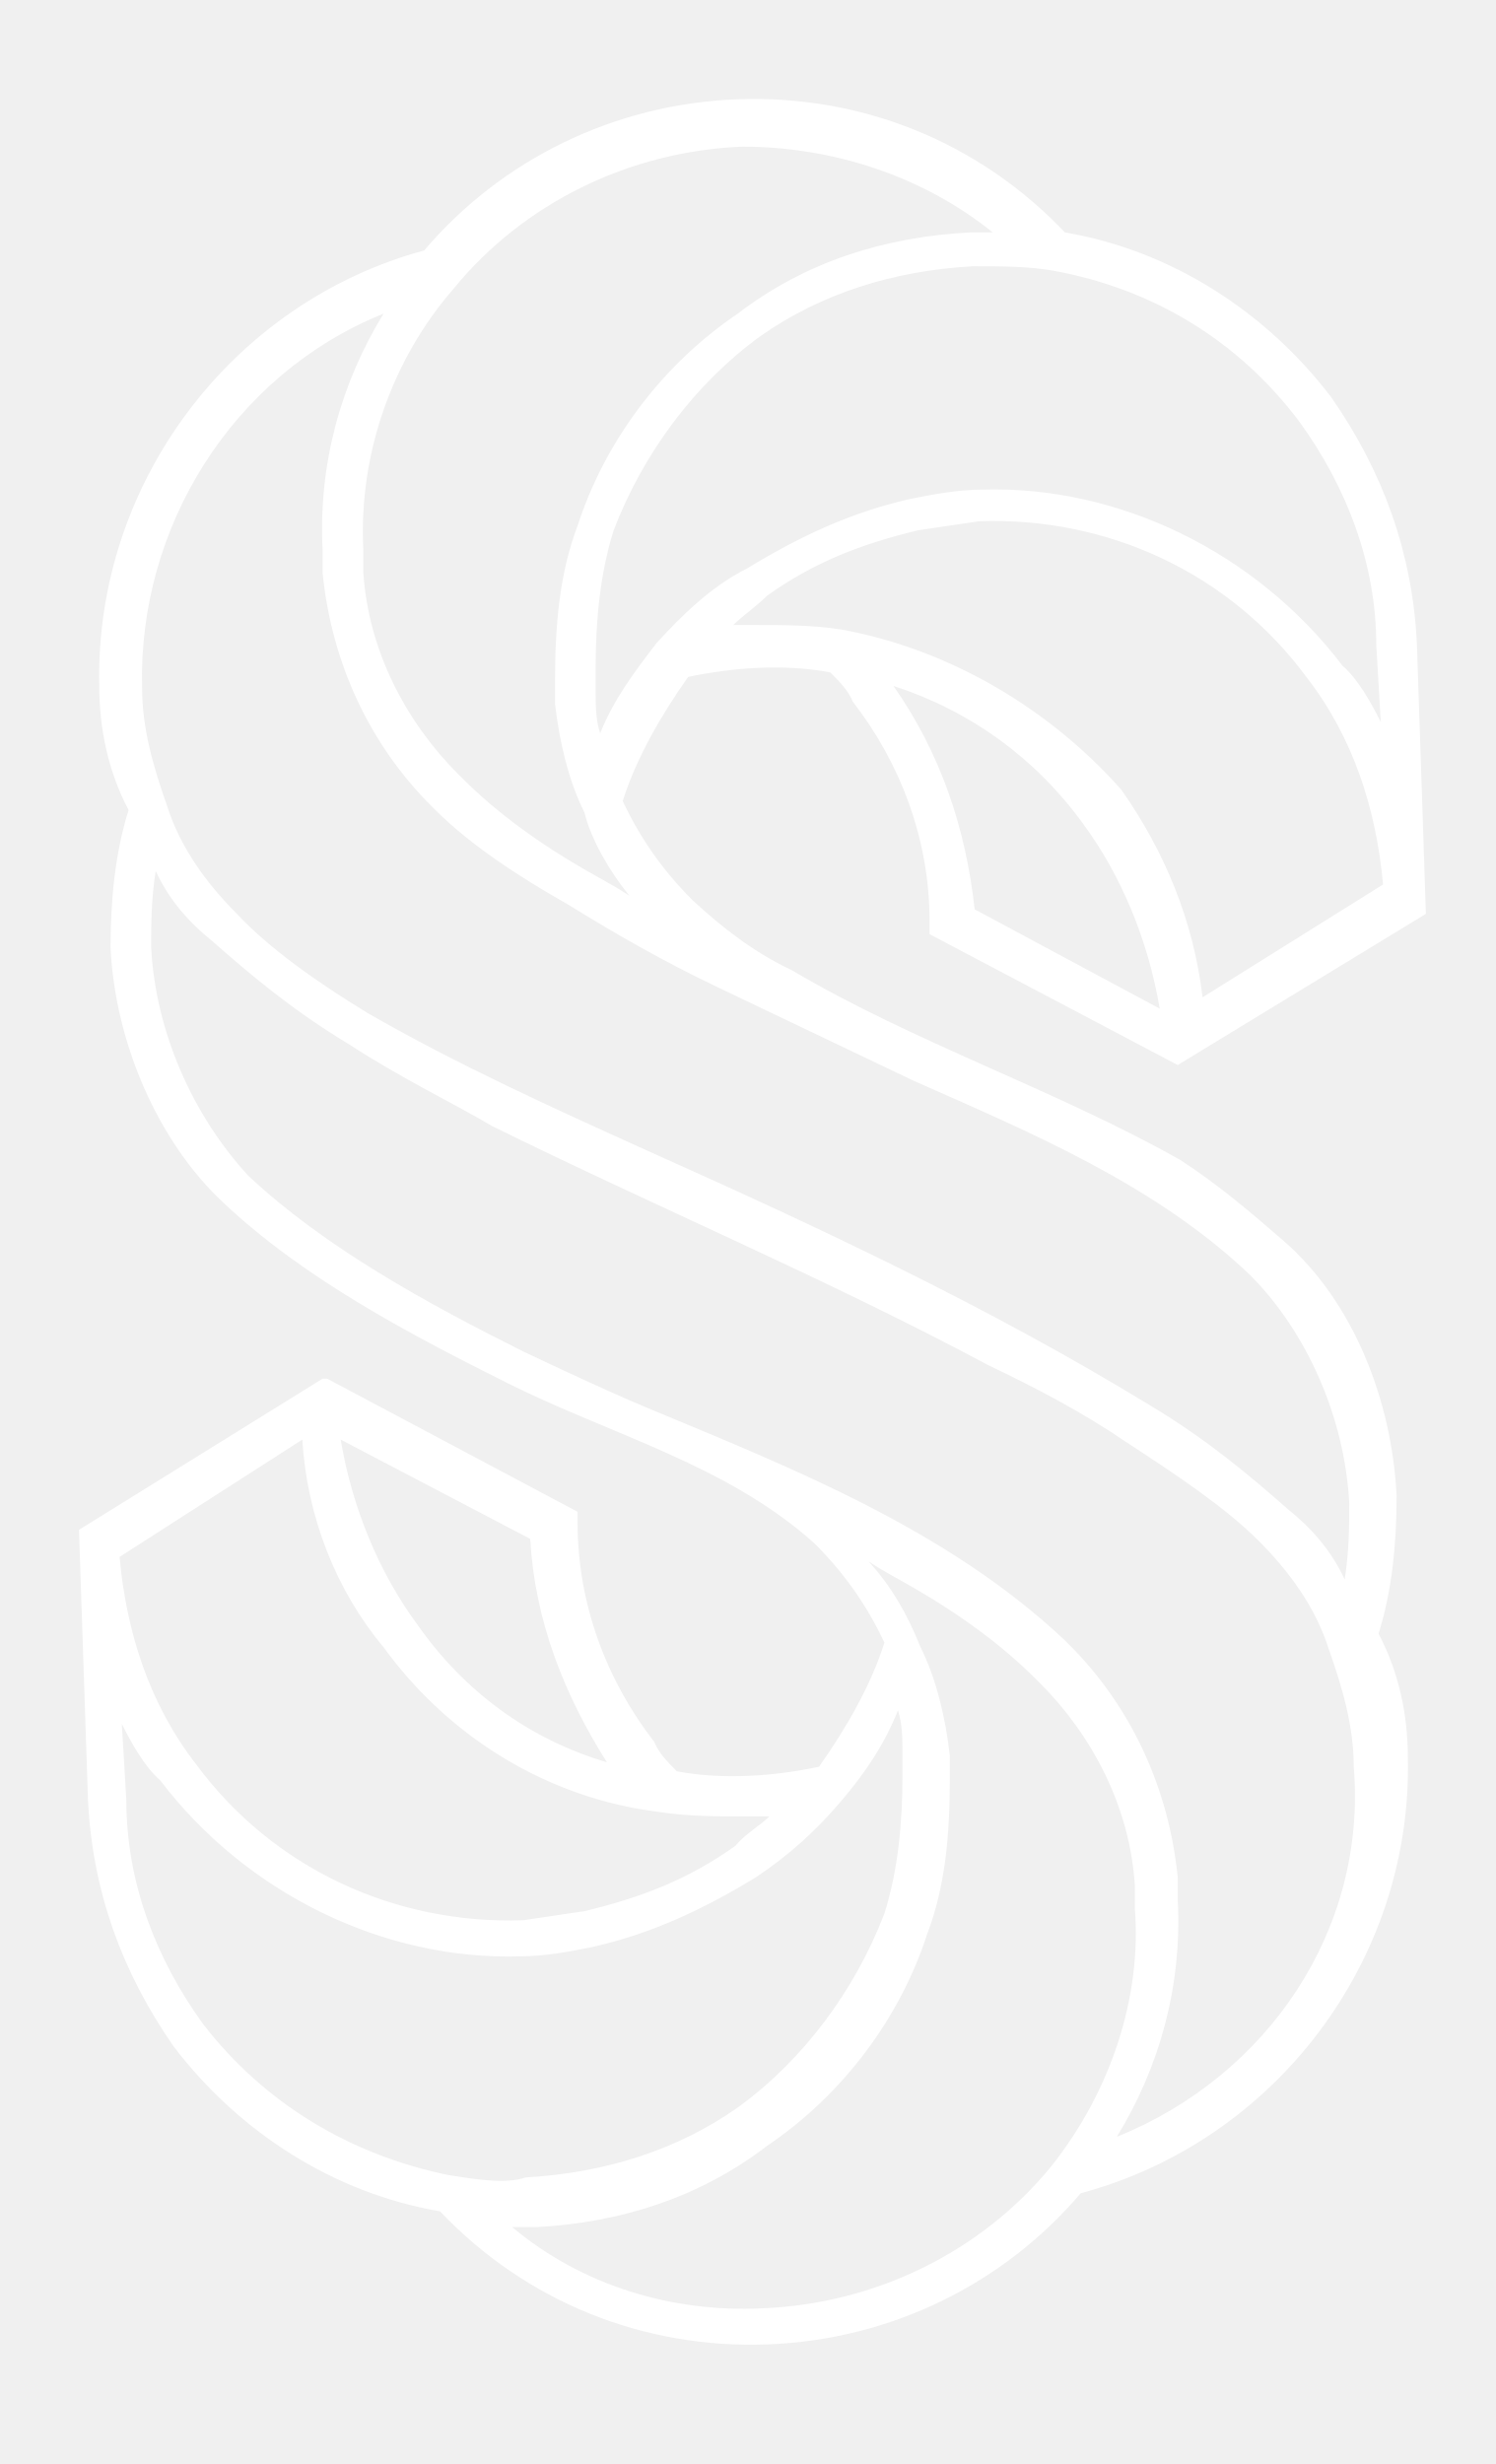
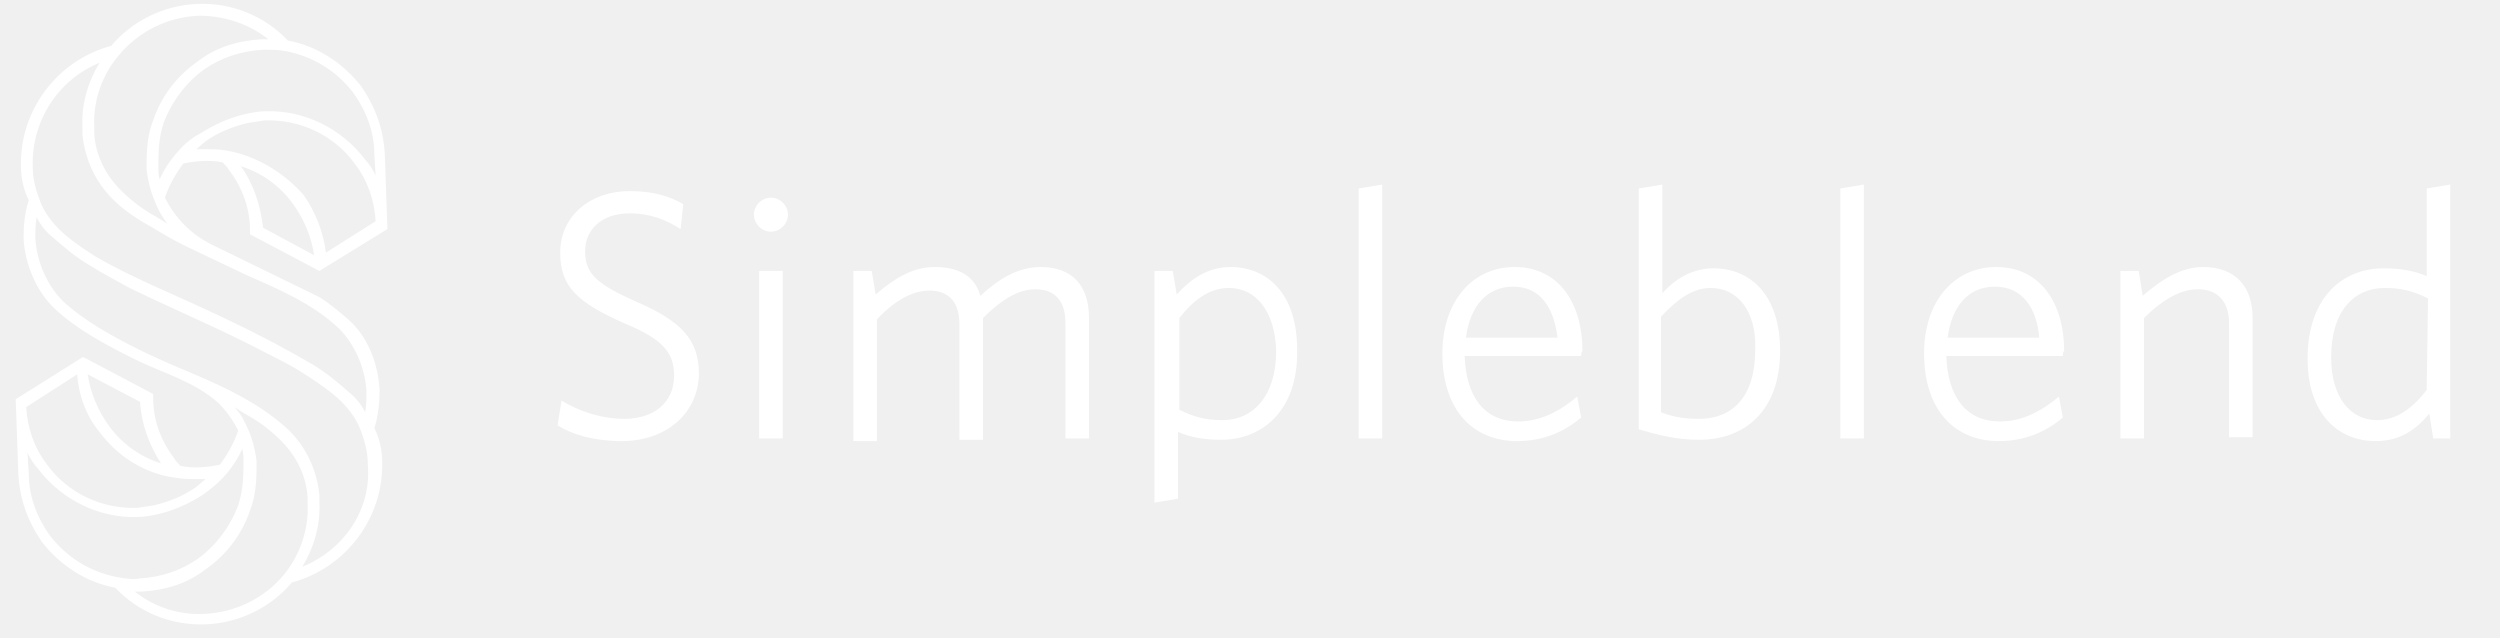
- <svg xmlns="http://www.w3.org/2000/svg" width="66.3" height="109.2" viewBox="0 -60.5 66.3 109.2" enable-background="new 0 -60.5 66.3 109.2">
-   <path fill="#fff" d="M52.2-13.3l11-6.7-.4-12c-.2-4-1.5-7.6-3.8-10.9-2.9-3.8-7.1-6.5-11.8-7.3-3.8-4-9-6.1-14.5-5.9-5.5.2-10.5 2.7-13.9 6.7-8.5 2.3-14.6 10.3-14.4 19.3 0 1.9.4 3.8 1.3 5.5-.6 1.9-.8 4-.8 6.1.2 4.2 2.1 8.6 5 11.3 3.6 3.4 8.4 5.9 12.6 8 4.6 2.3 9.7 3.6 13.6 7.1 1.3 1.3 2.3 2.7 3.1 4.4-.6 1.9-1.7 3.8-2.9 5.5-1.9.4-4.2.6-6.3.2-.4-.4-.8-.8-1-1.3-2.1-2.7-3.4-6.1-3.4-9.7v-.5l-11.1-5.9h-.2l-10.8 6.7.4 12c.2 4 1.5 7.6 3.8 10.9 2.9 3.8 7.1 6.5 11.8 7.3 3.8 4 9 6.1 14.5 5.9 5.5-.2 10.5-2.7 13.9-6.7 8.6-2.3 14.7-10.3 14.5-19.3 0-1.9-.4-3.8-1.3-5.5.6-1.9.8-4 .8-6.1-.2-4.2-1.9-8.6-5-11.3-1.5-1.3-2.9-2.5-4.6-3.6-5.5-3.1-11.8-5.2-17.2-8.4-1.7-.8-3.1-1.9-4.4-3.1-1.3-1.3-2.3-2.7-3.1-4.4.6-1.9 1.7-3.8 2.9-5.5 1.9-.4 4.2-.6 6.3-.2.4.4.8.8 1 1.3 2.1 2.7 3.4 6.1 3.4 9.7v.6l11 5.8zm-28.7 21c.2 3.6 1.5 6.9 3.4 9.9-3.4-1-6.3-3.1-8.4-6.1-1.7-2.3-2.9-5.2-3.4-8.2l8.4 4.4zm-10.1-4.4c.2 3.4 1.5 6.7 3.6 9.2 2.9 4 7.3 6.7 12.2 7.3 1.3.2 2.5.2 3.8.2h1.1c-.4.4-1.1.8-1.5 1.3-2.1 1.5-4.2 2.3-6.7 2.9l-2.7.4c-5.7.2-11.1-2.3-14.5-6.9-2.1-2.7-3.1-5.9-3.4-9.2l8.1-5.2zm6.5 32.6c-4.4-.9-8.2-3.2-10.9-6.7-2.1-2.9-3.4-6.3-3.4-9.9l-.2-3.4c.4.8 1 1.9 1.7 2.5 3.8 5 9.9 8 16 7.8 1 0 2.1-.2 3.1-.4 2.7-.6 5-1.7 7.3-3.1 1.5-1 2.7-2.1 3.8-3.4 1.1-1.3 1.9-2.5 2.5-4 .2.6.2 1.3.2 1.9v1c0 2.1-.2 4.2-.8 6.1-1.3 3.4-3.6 6.5-6.5 8.6-2.7 1.9-5.9 2.9-9.4 3.1-.9.3-2.1.1-3.4-.1zm26.7-.4c-3.1 3.8-7.8 6.1-12.8 6.3-4 .2-8-1-11.1-3.6h1.1c3.7-.2 7.2-1.3 10.2-3.6 3.4-2.3 5.9-5.7 7.1-9.4.8-2.1 1-4.4 1-6.9v-1c-.2-1.7-.6-3.4-1.3-4.8-.6-1.5-1.3-2.7-2.3-3.8.6.4 1 .6 1.7 1 2.3 1.3 4.2 2.7 5.7 4.2l.2.2c2.3 2.3 4 5.5 4.2 9v1c.3 3.8-1 8-3.7 11.4zm2.9-1.3c1.9-3.1 2.9-6.7 2.7-10.5v-1c-.4-4-2.1-7.6-4.8-10.3l-.2-.2c-5.2-4.9-12-7.6-18.5-10.3-1.9-.8-3.8-1.7-5.5-2.5-4.2-2.1-8.8-4.6-12.2-7.8-2.4-2.6-4.1-6.3-4.3-10.1 0-1.1 0-2.1.2-3.4.6 1.3 1.5 2.3 2.5 3.1 1.7 1.5 3.6 3.1 6.1 4.6 2.3 1.5 4.8 2.7 6.3 3.6 7.3 3.6 14.9 6.8 22 10.6 2.1 1 4.2 2.1 6.1 3.4 2.3 1.5 4.4 2.9 5.9 4.4 1.3 1.3 2.5 2.9 3.1 4.8.6 1.7 1.1 3.4 1.1 5.2.6 7.2-3.8 13.7-10.5 16.4zm-17.8-51l8.8 4.2c5.2 2.3 10.7 4.6 14.9 8.6 2.5 2.5 4.2 6.3 4.4 10.1 0 1.1 0 2.1-.2 3.4-.6-1.3-1.5-2.3-2.5-3.1-1.7-1.5-3.6-3.1-6.1-4.6-7.2-4.4-14.7-7.9-22.3-11.3-4.2-1.9-8.4-3.8-12.4-6.1-2.3-1.4-4.4-2.9-5.8-4.4-1.3-1.3-2.5-2.9-3.1-4.8-.6-1.7-1.1-3.4-1.1-5.2-.2-7.1 4-13.9 10.7-16.6-1.9 3.1-2.9 6.7-2.7 10.5v1c.4 4 2.1 7.6 4.8 10.3l.2.2c1.5 1.5 3.6 2.9 5.9 4.2 2.1 1.3 4.2 2.5 6.5 3.6zm-3.8-4c-.6-.4-1-.6-1.7-1-2.3-1.3-4.2-2.7-5.7-4.2l-.2-.2c-2.3-2.3-4-5.5-4.2-9v-1c-.2-4.2 1.3-8.4 4-11.5 3.1-3.8 7.8-6.1 12.8-6.3 4 0 8 1.3 11.1 3.8h-1c-3.8.2-7.3 1.3-10.3 3.6-3.4 2.3-5.9 5.7-7.1 9.4-.8 2.1-1 4.4-1 6.9v1c.2 1.7.6 3.4 1.3 4.8.3 1.2 1.1 2.6 2 3.7zm1.2-11.2c-1 1.3-1.9 2.5-2.5 4-.2-.6-.2-1.3-.2-1.9v-1c0-2.1.2-4.2.8-6.1 1.3-3.4 3.6-6.5 6.5-8.6 2.7-1.9 5.9-2.9 9.4-3.1 1.3 0 2.5 0 3.6.2 4.4.8 8.2 3.1 10.9 6.7 2.1 2.9 3.4 6.3 3.4 9.9l.2 3.4c-.4-.8-1-1.9-1.7-2.5-3.8-5-9.9-8-16-7.8-1 0-2.1.2-3.1.4-2.7.6-5 1.7-7.3 3.1-1.6.8-2.9 2.1-4 3.3zm8.2-.6c-1.3-.2-2.5-.2-3.8-.2h-1c.4-.4 1-.8 1.5-1.3 2.1-1.5 4.2-2.3 6.7-2.9l2.7-.4c5.7-.2 11.1 2.3 14.5 6.9 2.1 2.7 3.1 5.9 3.4 9.2l-8 5c-.4-3.4-1.7-6.5-3.6-9.2-3.1-3.5-7.5-6.2-12.4-7.1zm2.3 2.5c3.4 1.1 6.3 3.2 8.4 6.1 1.7 2.3 2.9 5.2 3.4 8.2l-8.2-4.4c-.4-3.6-1.5-6.9-3.6-9.9z" />
+ <svg xmlns="http://www.w3.org/2000/svg" width="191" height="48.7" viewBox="0 0 191 48.7">
+   <path fill="#fff" d="M24.4 20.7l5.2-3.2-.2-5.7c-.1-1.9-.7-3.6-1.8-5.2-1.4-1.8-3.4-3.1-5.6-3.5-1.8-1.9-4.3-2.9-6.9-2.8-2.6.1-5 1.3-6.6 3.2-4.1 1.1-7 4.9-6.9 9.2 0 .9.2 1.8.6 2.6-.3.9-.4 1.9-.4 2.9.1 2 1 4.1 2.4 5.4 1.7 1.6 4 2.8 6 3.8 2.2 1.1 4.6 1.7 6.5 3.4.6.6 1.1 1.3 1.5 2.1-.3.9-.8 1.8-1.4 2.6-.9.2-2 .3-3 .1-.2-.2-.4-.4-.5-.6-1-1.3-1.6-2.9-1.6-4.6v-.3l-5.3-2.8h-.1l-5.1 3.2.2 5.7c.1 1.9.7 3.6 1.8 5.2 1.4 1.8 3.4 3.1 5.6 3.5 1.8 1.9 4.3 2.9 6.9 2.8 2.6-.1 5-1.3 6.6-3.2 4.1-1.1 7-4.9 6.9-9.2 0-.9-.2-1.8-.6-2.6.3-.9.4-1.9.4-2.9-.1-2-.9-4.1-2.4-5.4-.7-.6-1.4-1.2-2.2-1.7l-8.2-4c-.8-.4-1.5-.9-2.1-1.5-.6-.6-1.1-1.3-1.5-2.1.3-.9.8-1.8 1.4-2.6.9-.2 2-.3 3-.1.2.2.4.4.5.6 1 1.3 1.6 2.9 1.6 4.6v.3l5.3 2.8zm-13.7 10c.1 1.7.7 3.3 1.6 4.7-1.6-.5-3-1.5-4-2.9-.8-1.1-1.4-2.5-1.6-3.9l4 2.1zm-4.8-2.1c.1 1.6.7 3.2 1.7 4.4 1.4 1.9 3.5 3.2 5.8 3.5.6.1 1.2.1 1.8.1h.5l-.7.6c-1 .7-2 1.1-3.2 1.4l-1.3.2c-2.7.1-5.3-1.1-6.9-3.3-1-1.3-1.5-2.8-1.6-4.4l3.9-2.5zm3.1 15.5c-2.1-.4-3.9-1.5-5.2-3.2-1-1.4-1.6-3-1.6-4.7l-.1-1.6c.2.4.5.9.8 1.2 1.8 2.4 4.7 3.8 7.6 3.7.5 0 1-.1 1.5-.2 1.3-.3 2.4-.8 3.5-1.5.7-.5 1.3-1 1.8-1.6s.9-1.2 1.2-1.9c.1.3.1.6.1.9v.5c0 1-.1 2-.4 2.9-.6 1.6-1.7 3.1-3.1 4.1-1.3.9-2.8 1.4-4.5 1.5-.4.1-1 0-1.6-.1zm12.7-.2c-1.5 1.8-3.7 2.9-6.1 3-1.9.1-3.8-.5-5.3-1.7h.5c1.8-.1 3.5-.6 4.9-1.7 1.6-1.1 2.8-2.7 3.4-4.5.4-1 .5-2.1.5-3.3v-.5c-.1-.8-.3-1.6-.6-2.3s-.6-1.3-1.1-1.8l.8.5c1.1.6 2 1.3 2.7 2l.1.1c1.1 1.1 1.9 2.6 2 4.3v.5c.1 1.8-.5 3.8-1.8 5.4zm1.4-.6c.9-1.5 1.4-3.2 1.3-5v-.5c-.2-1.9-1-3.6-2.3-4.9l-.1-.1c-2.5-2.3-5.7-3.6-8.8-4.9-.9-.4-1.8-.8-2.6-1.2-2-1-4.2-2.2-5.8-3.7-1.2-1.2-2-3-2.1-4.8 0-.5 0-1 .1-1.6.3.6.7 1.1 1.2 1.5.8.7 1.7 1.5 2.9 2.2 1.1.7 2.3 1.3 3 1.7 3.5 1.7 7.1 3.2 10.5 5 1 .5 2 1 2.9 1.6 1.1.7 2.1 1.4 2.8 2.1.6.6 1.2 1.4 1.5 2.3.3.8.5 1.6.5 2.5.3 3.4-1.8 6.5-5 7.8zm-8.5-24.3l4.2 2c2.5 1.1 5.1 2.2 7.1 4.1 1.2 1.2 2 3 2.1 4.8 0 .5 0 1-.1 1.6-.3-.6-.7-1.1-1.2-1.5-.8-.7-1.7-1.5-2.9-2.2-3.4-2-7-3.7-10.6-5.3-2-.9-4-1.8-5.9-2.9-1.1-.7-2.1-1.4-2.8-2.1-.6-.6-1.2-1.4-1.5-2.3-.3-.8-.5-1.6-.5-2.5-.1-3.4 1.9-6.6 5.1-7.9-.9 1.5-1.4 3.2-1.3 5v.5c.2 1.9 1 3.6 2.3 4.9l.1.1c.7.7 1.7 1.4 2.8 2 1 .6 2 1.2 3.1 1.7zm-1.8-1.9l-.8-.5c-1.1-.6-2-1.3-2.7-2l-.1-.1c-1.1-1.1-1.9-2.6-2-4.3v-.5c-.1-2 .6-4 1.9-5.5 1.5-1.8 3.7-2.9 6.1-3 1.9 0 3.8.6 5.3 1.8h-.5c-1.8.1-3.5.6-4.9 1.7-1.6 1.1-2.8 2.7-3.4 4.5-.4 1-.5 2.1-.5 3.3v.5c.1.8.3 1.6.6 2.3.2.6.6 1.3 1 1.8zm.6-5.3c-.5.6-.9 1.2-1.2 1.9-.1-.3-.1-.6-.1-.9v-.5c0-1 .1-2 .4-2.9.6-1.6 1.7-3.1 3.1-4.1 1.3-.9 2.8-1.4 4.5-1.5.6 0 1.2 0 1.7.1 2.1.4 3.9 1.5 5.2 3.2 1 1.4 1.6 3 1.6 4.7l.1 1.6c-.2-.4-.5-.9-.8-1.2-1.8-2.4-4.7-3.8-7.6-3.7-.5 0-1 .1-1.5.2-1.3.3-2.4.8-3.5 1.5-.8.4-1.4 1-1.9 1.6zm3.9-.3c-.6-.1-1.2-.1-1.8-.1h-.5l.7-.6c1-.7 2-1.1 3.2-1.4l1.3-.2c2.7-.1 5.3 1.1 6.9 3.3 1 1.3 1.5 2.8 1.6 4.4l-3.8 2.4c-.2-1.6-.8-3.1-1.7-4.4-1.5-1.7-3.6-3-5.9-3.4zm1.1 1.2c1.6.5 3 1.5 4 2.9.8 1.1 1.4 2.5 1.6 3.9l-3.9-2.1c-.2-1.7-.7-3.3-1.7-4.7z" />
+   <path d="M47.5 33.7c-2.1 0-3.8-.5-4.9-1.2l.3-1.9c1.1.7 2.9 1.4 4.8 1.4 2.2 0 3.8-1.2 3.8-3.3 0-1.8-.9-2.8-3.8-4-3.6-1.6-4.9-2.8-4.9-5.4 0-2.8 2.3-4.7 5.3-4.7 1.8 0 3.1.4 4.1 1l-.2 1.9c-1.1-.7-2.3-1.2-3.9-1.2-2.2 0-3.4 1.3-3.4 2.9 0 1.7.9 2.5 3.8 3.8 3.5 1.5 4.9 2.9 4.9 5.6-.1 3.1-2.6 5.1-5.9 5.1zm11.4-16c-.7 0-1.3-.6-1.3-1.3 0-.7.6-1.3 1.3-1.3.7 0 1.3.6 1.3 1.3 0 .7-.6 1.3-1.3 1.3zm-.9 15.8v-12.8h1.8v12.8h-1.8zm23.4 0v-8.8c0-1.6-.7-2.6-2.3-2.6-1.3 0-2.6.8-4 2.2v9.3h-1.8v-8.8c0-1.6-.7-2.6-2.3-2.6-1.3 0-2.7.8-4 2.2v9.3h-1.8v-13h1.4l.3 1.8c1.4-1.2 2.8-2.1 4.5-2.1 2 0 3.1.8 3.5 2.2 1.4-1.3 2.9-2.2 4.6-2.2 2.5 0 3.7 1.5 3.7 3.9v9.2h-1.8zm11.9.1c-1.3 0-2.4-.2-3.3-.6v5.1l-1.8.3v-17.7h1.4l.3 1.8c1-1.1 2.3-2.1 4.1-2.1 2.8 0 5.1 2 5.1 6.3.1 4.7-2.7 6.9-5.8 6.9zm.6-11.6c-1.5 0-2.7.9-3.8 2.3v7c1 .5 1.9.8 3.3.8 2.3 0 4.1-1.8 4.1-5.3-.1-3.1-1.6-4.8-3.6-4.8zm9.9 11.5v-19.1l1.8-.3v19.4h-1.8zm17-6.3h-8.9c.1 3.1 1.5 5 4.1 5 1.7 0 3.2-.8 4.5-1.9l.3 1.6c-1.3 1.1-2.9 1.8-4.9 1.8-3.3 0-5.7-2.3-5.7-6.7 0-4.1 2.4-6.6 5.5-6.6 3.5 0 5.2 2.9 5.2 6.4-.1.1-.1.3-.1.4zm-5.2-5.3c-2 0-3.3 1.5-3.6 3.9h7c-.3-2.3-1.3-3.9-3.4-3.9zm14.2 11.7c-1.8 0-3.2-.4-4.6-.8v-18.4l1.8-.3v8.3c.9-1 2.2-1.9 3.9-1.9 2.8 0 5.1 2 5.1 6.3 0 4.6-2.7 6.8-6.2 6.8zm.9-11.6c-1.4 0-2.6.9-3.8 2.2v7.3c.8.3 1.6.5 2.9.5 2.5 0 4.3-1.6 4.3-5.3.1-3-1.4-4.7-3.4-4.7zm9.9 11.5v-19.1l1.8-.3v19.4h-1.8zm17-6.3h-8.9c.1 3.1 1.5 5 4.1 5 1.7 0 3.2-.8 4.5-1.9l.3 1.6c-1.3 1.1-2.9 1.8-4.9 1.8-3.3 0-5.7-2.3-5.7-6.7 0-4.1 2.4-6.6 5.5-6.6 3.5 0 5.2 2.9 5.2 6.4-.1.1-.1.3-.1.4zm-5.2-5.3c-2 0-3.3 1.5-3.6 3.9h7c-.2-2.3-1.3-3.9-3.4-3.9zm17.9 11.6v-8.8c0-1.6-.8-2.6-2.4-2.6-1.3 0-2.7.8-4.1 2.2v9.2h-1.8v-12.8h1.4l.3 1.9c1.4-1.2 2.9-2.2 4.6-2.2 2.5 0 3.8 1.5 3.8 3.9v9.1h-1.8v.1zm15.6 0l-.3-1.9c-1 1.2-2.2 2.1-4.1 2.1-2.8 0-5.2-2-5.2-6.3 0-4.7 2.7-6.9 5.8-6.9 1.3 0 2.4.2 3.3.6v-6.7l1.8-.3v19.4h-1.3zm-.4-10.7c-1-.5-1.9-.8-3.3-.8-2.3 0-4.1 1.7-4.1 5.3 0 3.1 1.5 4.8 3.5 4.8 1.5 0 2.7-.9 3.8-2.3l.1-7z" enable-background="new" fill="#fff" />
</svg>
